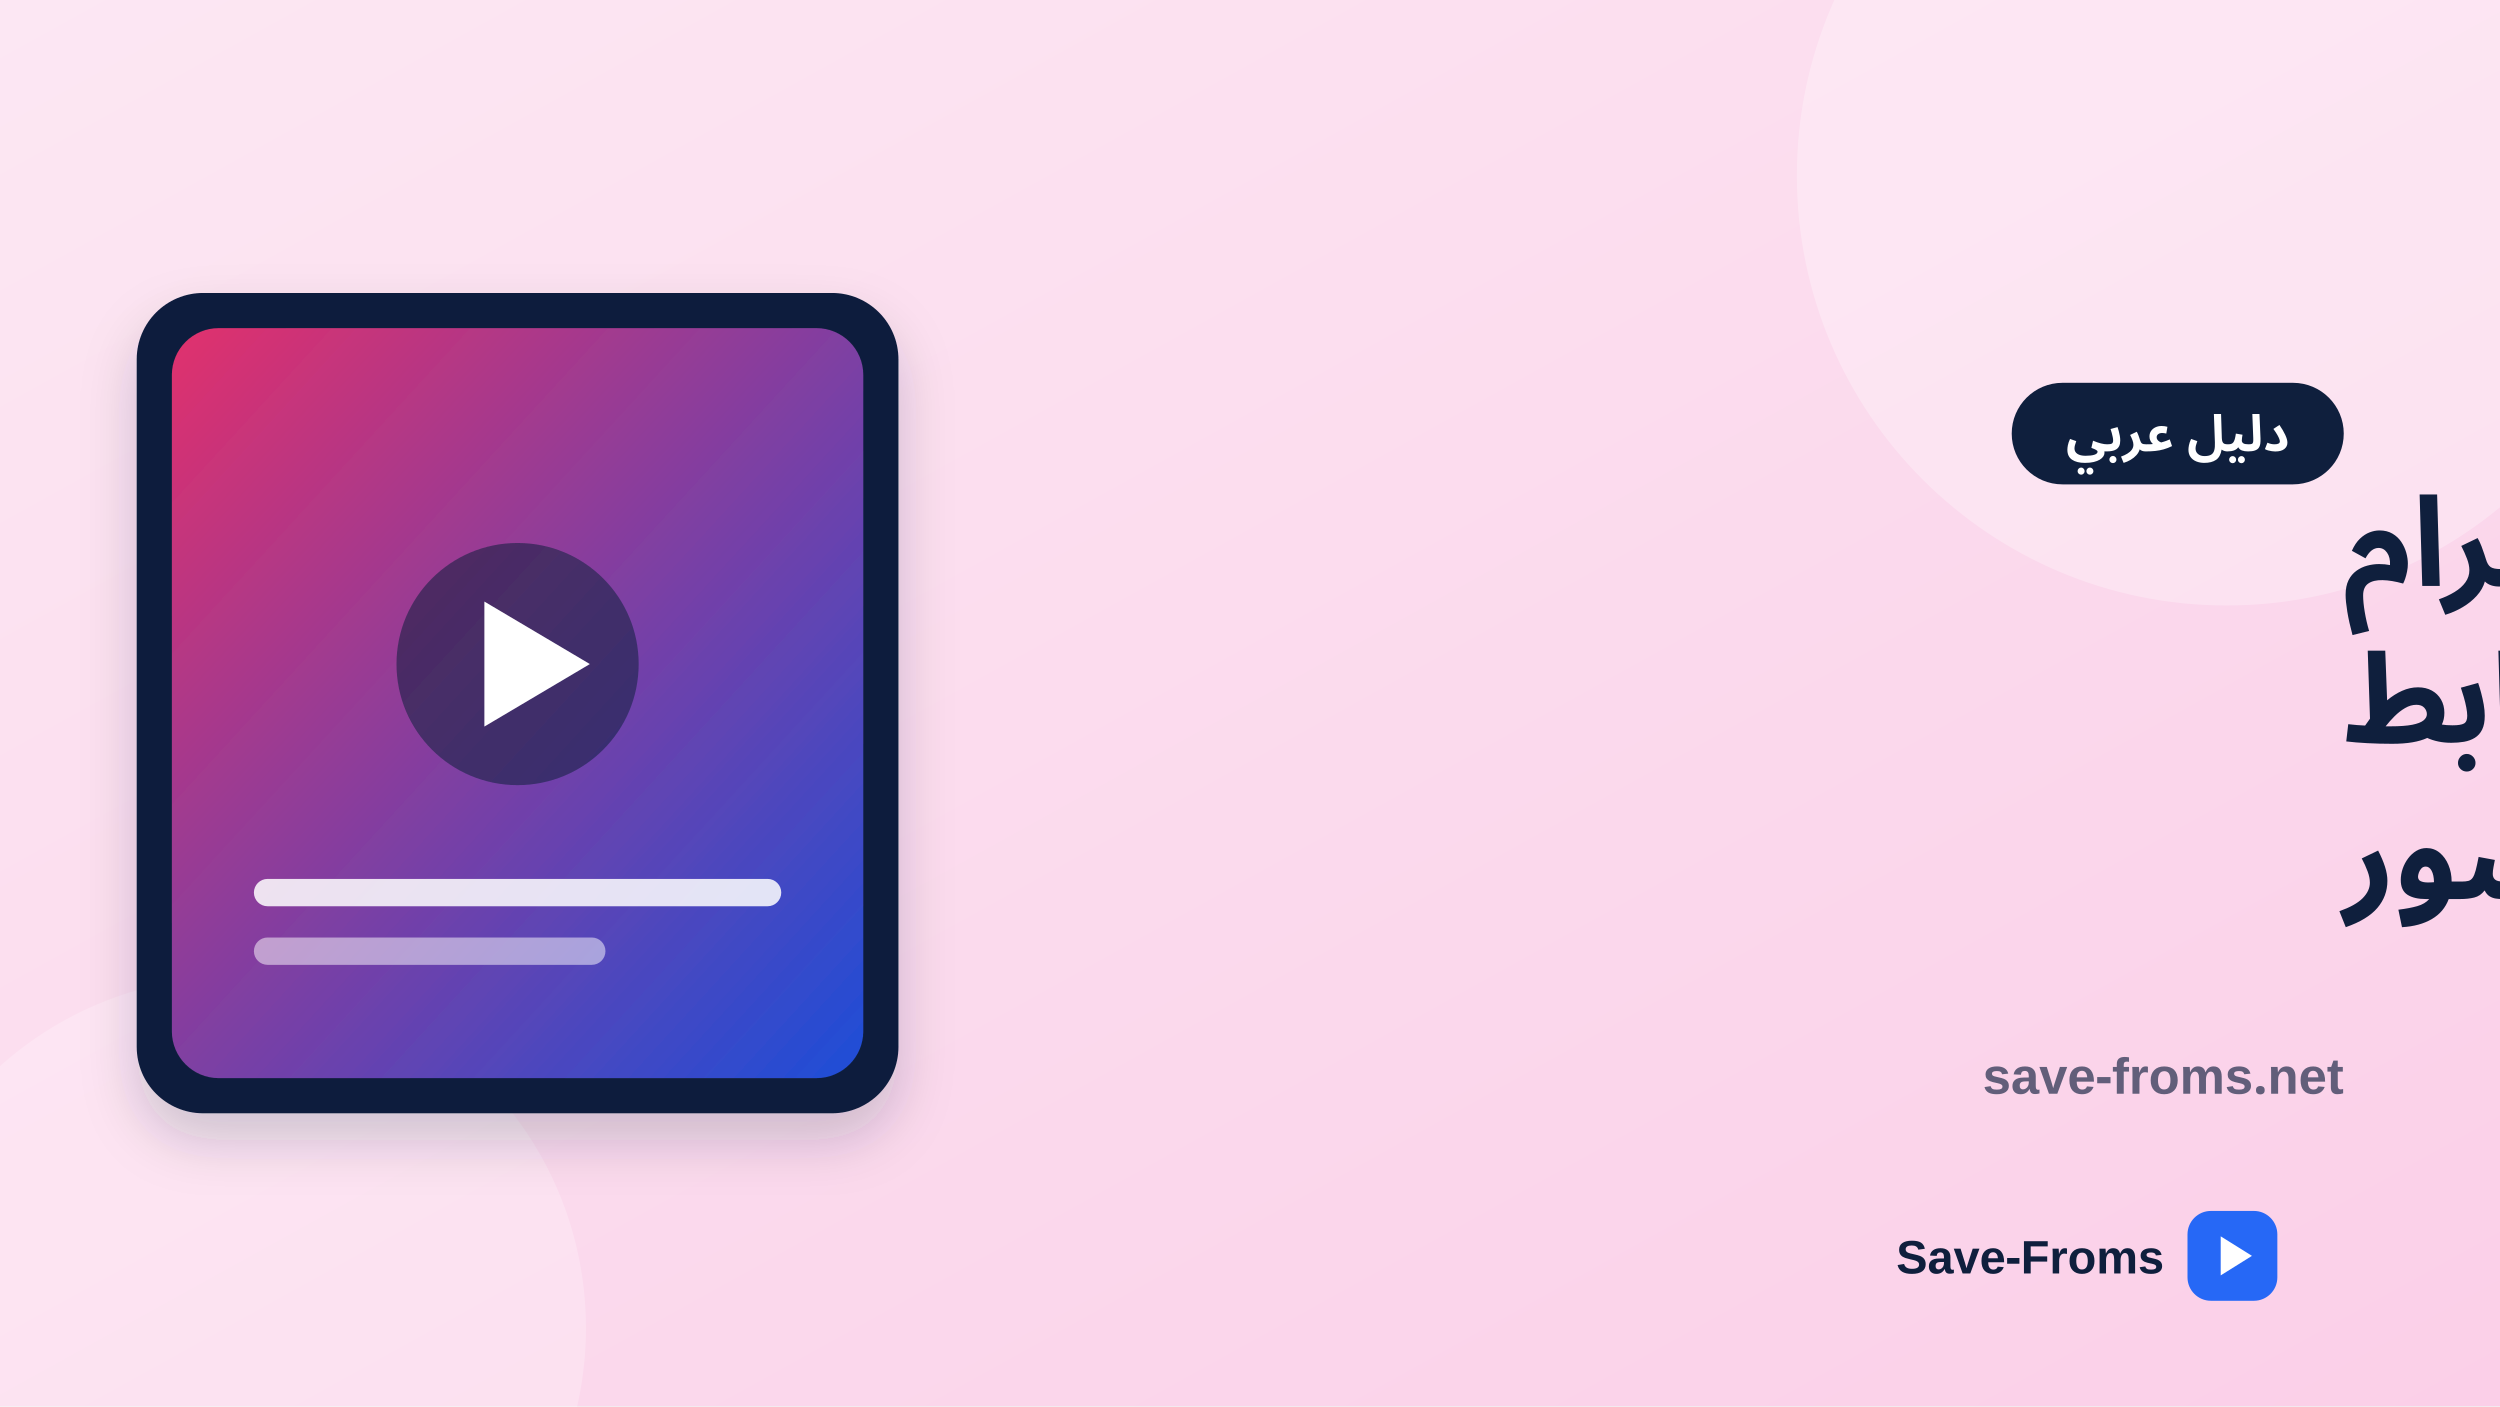
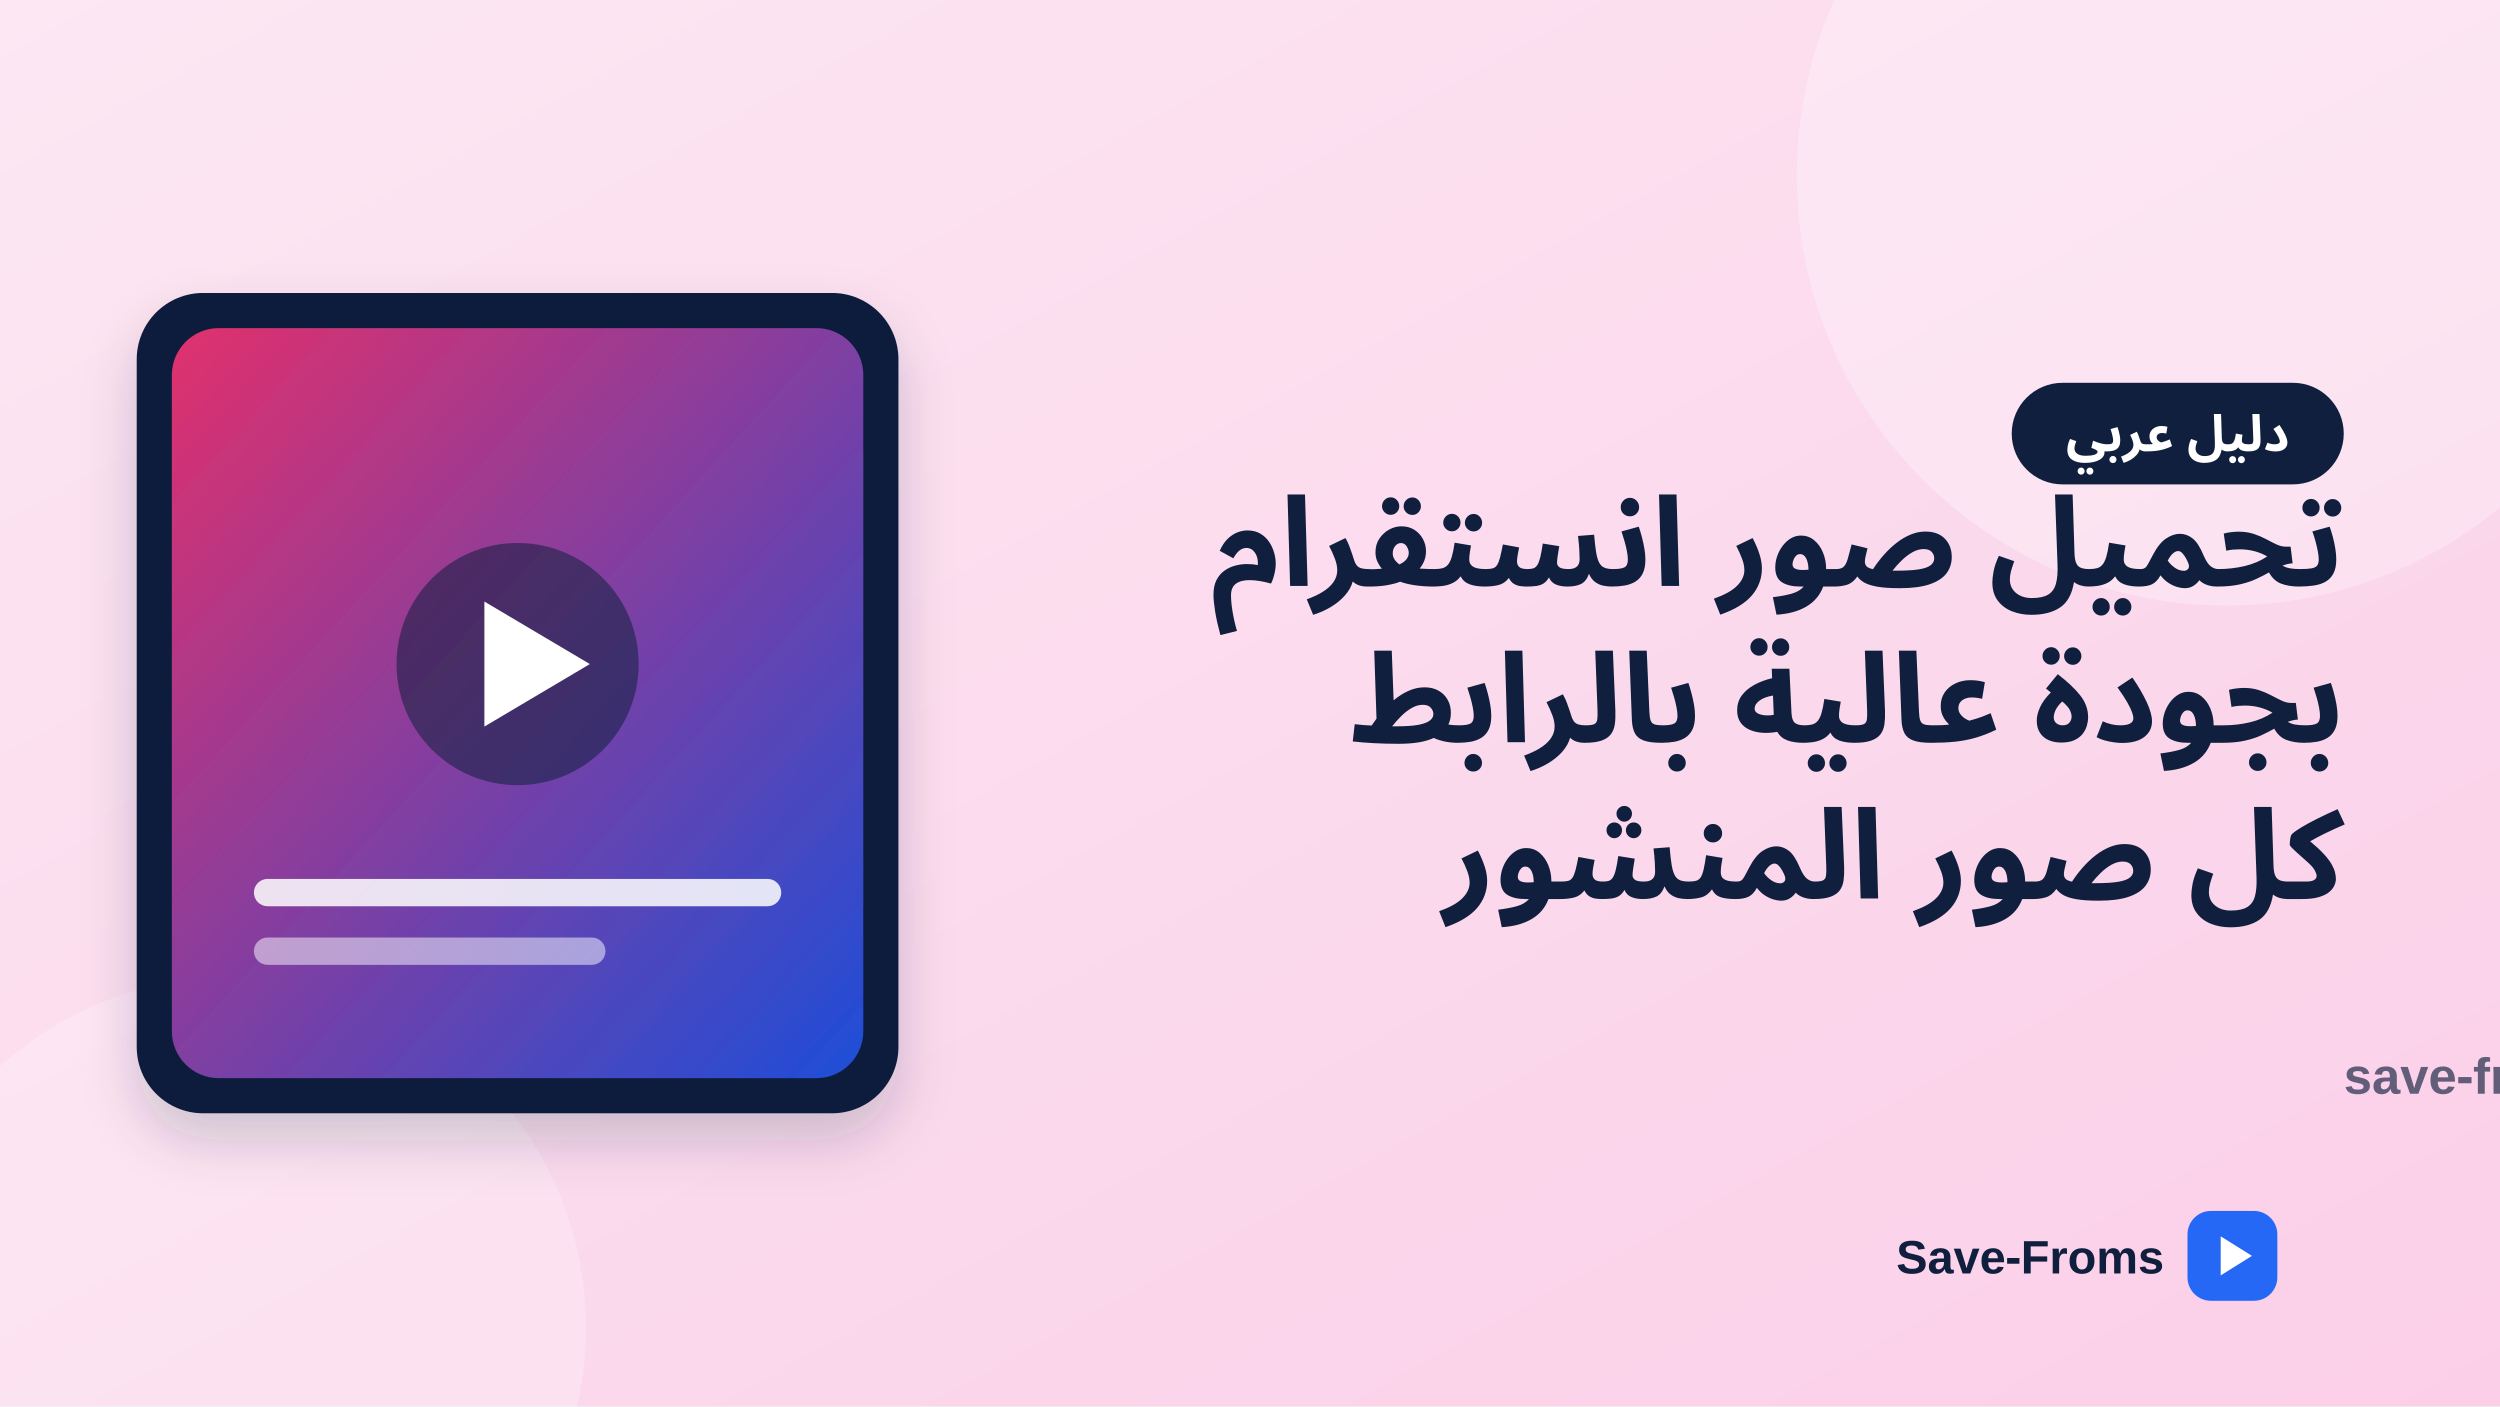
<svg xmlns="http://www.w3.org/2000/svg" viewBox="0 0 1280 720" width="1280" height="720">
  <defs>
    <linearGradient id="bg" x1="0" x2="1" y1="0" y2="1">
      <stop stop-color="#fce7f3" />
      <stop offset="1" stop-color="#fbcfe8" />
    </linearGradient>
    <linearGradient id="card" x1="0" x2="1" y1="0" y2="1">
      <stop stop-color="#e1306c" />
      <stop offset="1" stop-color="#1d4ed8" />
    </linearGradient>
    <filter id="sh">
      <feDropShadow dx="0" dy="14" stdDeviation="14" flood-color="#0f1f3d" flood-opacity=".18" />
    </filter>
  </defs>
  <rect width="1280" height="720" rx="0" fill="url(#bg)" />
  <circle cx="1140" cy="90" r="220" fill="#fff" opacity=".28" />
  <circle cx="120" cy="680" r="180" fill="#fff" opacity=".22" />
  <g filter="url(#sh)" transform="translate(70,150)">
    <rect width="390" height="420" rx="34" fill="#0f1f3d" />
    <rect x="18" y="18" width="354" height="384" rx="24" fill="url(#card)" />
    <circle cx="195" cy="190" r="62" fill="#0f1f3d" opacity=".55" />
    <path d="m178 158 54 32-54 32Z" fill="#fff" />
    <rect x="60" y="300" width="270" height="14" rx="7" fill="#fff" opacity=".85" />
    <rect x="60" y="330" width="180" height="14" rx="7" fill="#fff" opacity=".5" />
  </g>
  <rect x="1030" y="196" width="170" height="52" rx="26" fill="#0f1f3d" />
  <text x="1115" y="231" text-anchor="middle" fill="#fff" font-family="'Noto Sans Arabic','Segoe UI',Tahoma,Arial,sans-serif" font-size="26" font-weight="800">دليل عربي</text>
-   <text x="1200" y="300" text-anchor="end" direction="rtl" fill="#0f1f3d" font-family="'Noto Sans Arabic','Segoe UI',Tahoma,Arial,sans-serif" font-size="64" font-weight="800">تحميل صور انستقرام</text>
-   <text x="1200" y="380" text-anchor="end" direction="rtl" fill="#0f1f3d" font-family="'Noto Sans Arabic','Segoe UI',Tahoma,Arial,sans-serif" font-size="64" font-weight="800">بجودة عالية بالرابط</text>
-   <text x="1200" y="460" text-anchor="end" direction="rtl" fill="#0f1f3d" font-family="'Noto Sans Arabic','Segoe UI',Tahoma,Arial,sans-serif" font-size="64" font-weight="800">كل صور المنشور</text>
-   <text x="1200" y="560" text-anchor="end" fill="#0f1f3d" opacity=".65" font-family="'Noto Sans Arabic','Segoe UI',Tahoma,Arial,sans-serif" font-size="26" font-weight="600">save-froms.net</text>
+   <text x="1200" y="300" text-anchor="start" direction="rtl" fill="#0f1f3d" font-family="'Noto Sans Arabic','Segoe UI',Tahoma,Arial,sans-serif" font-size="64" font-weight="800">تحميل صور انستقرام</text>
+   <text x="1200" y="380" text-anchor="start" direction="rtl" fill="#0f1f3d" font-family="'Noto Sans Arabic','Segoe UI',Tahoma,Arial,sans-serif" font-size="64" font-weight="800">بجودة عالية بالرابط</text>
+   <text x="1200" y="460" text-anchor="start" direction="rtl" fill="#0f1f3d" font-family="'Noto Sans Arabic','Segoe UI',Tahoma,Arial,sans-serif" font-size="64" font-weight="800">كل صور المنشور</text>
+   <text x="1200" y="560" text-anchor="start" fill="#0f1f3d" opacity=".65" font-family="'Noto Sans Arabic','Segoe UI',Tahoma,Arial,sans-serif" font-size="26" font-weight="600">save-froms.net</text>
  <g transform="translate(1120,620)">
    <rect width="46" height="46" rx="12" fill="#2668f6" />
    <path d="m17 13 16 10-16 10Z" fill="#fff" />
    <text x="-12" y="32" text-anchor="end" fill="#0f1f3d" font-family="'Noto Sans Arabic','Segoe UI',Tahoma,Arial,sans-serif" font-size="24" font-weight="800">Save-Froms</text>
  </g>
</svg>
